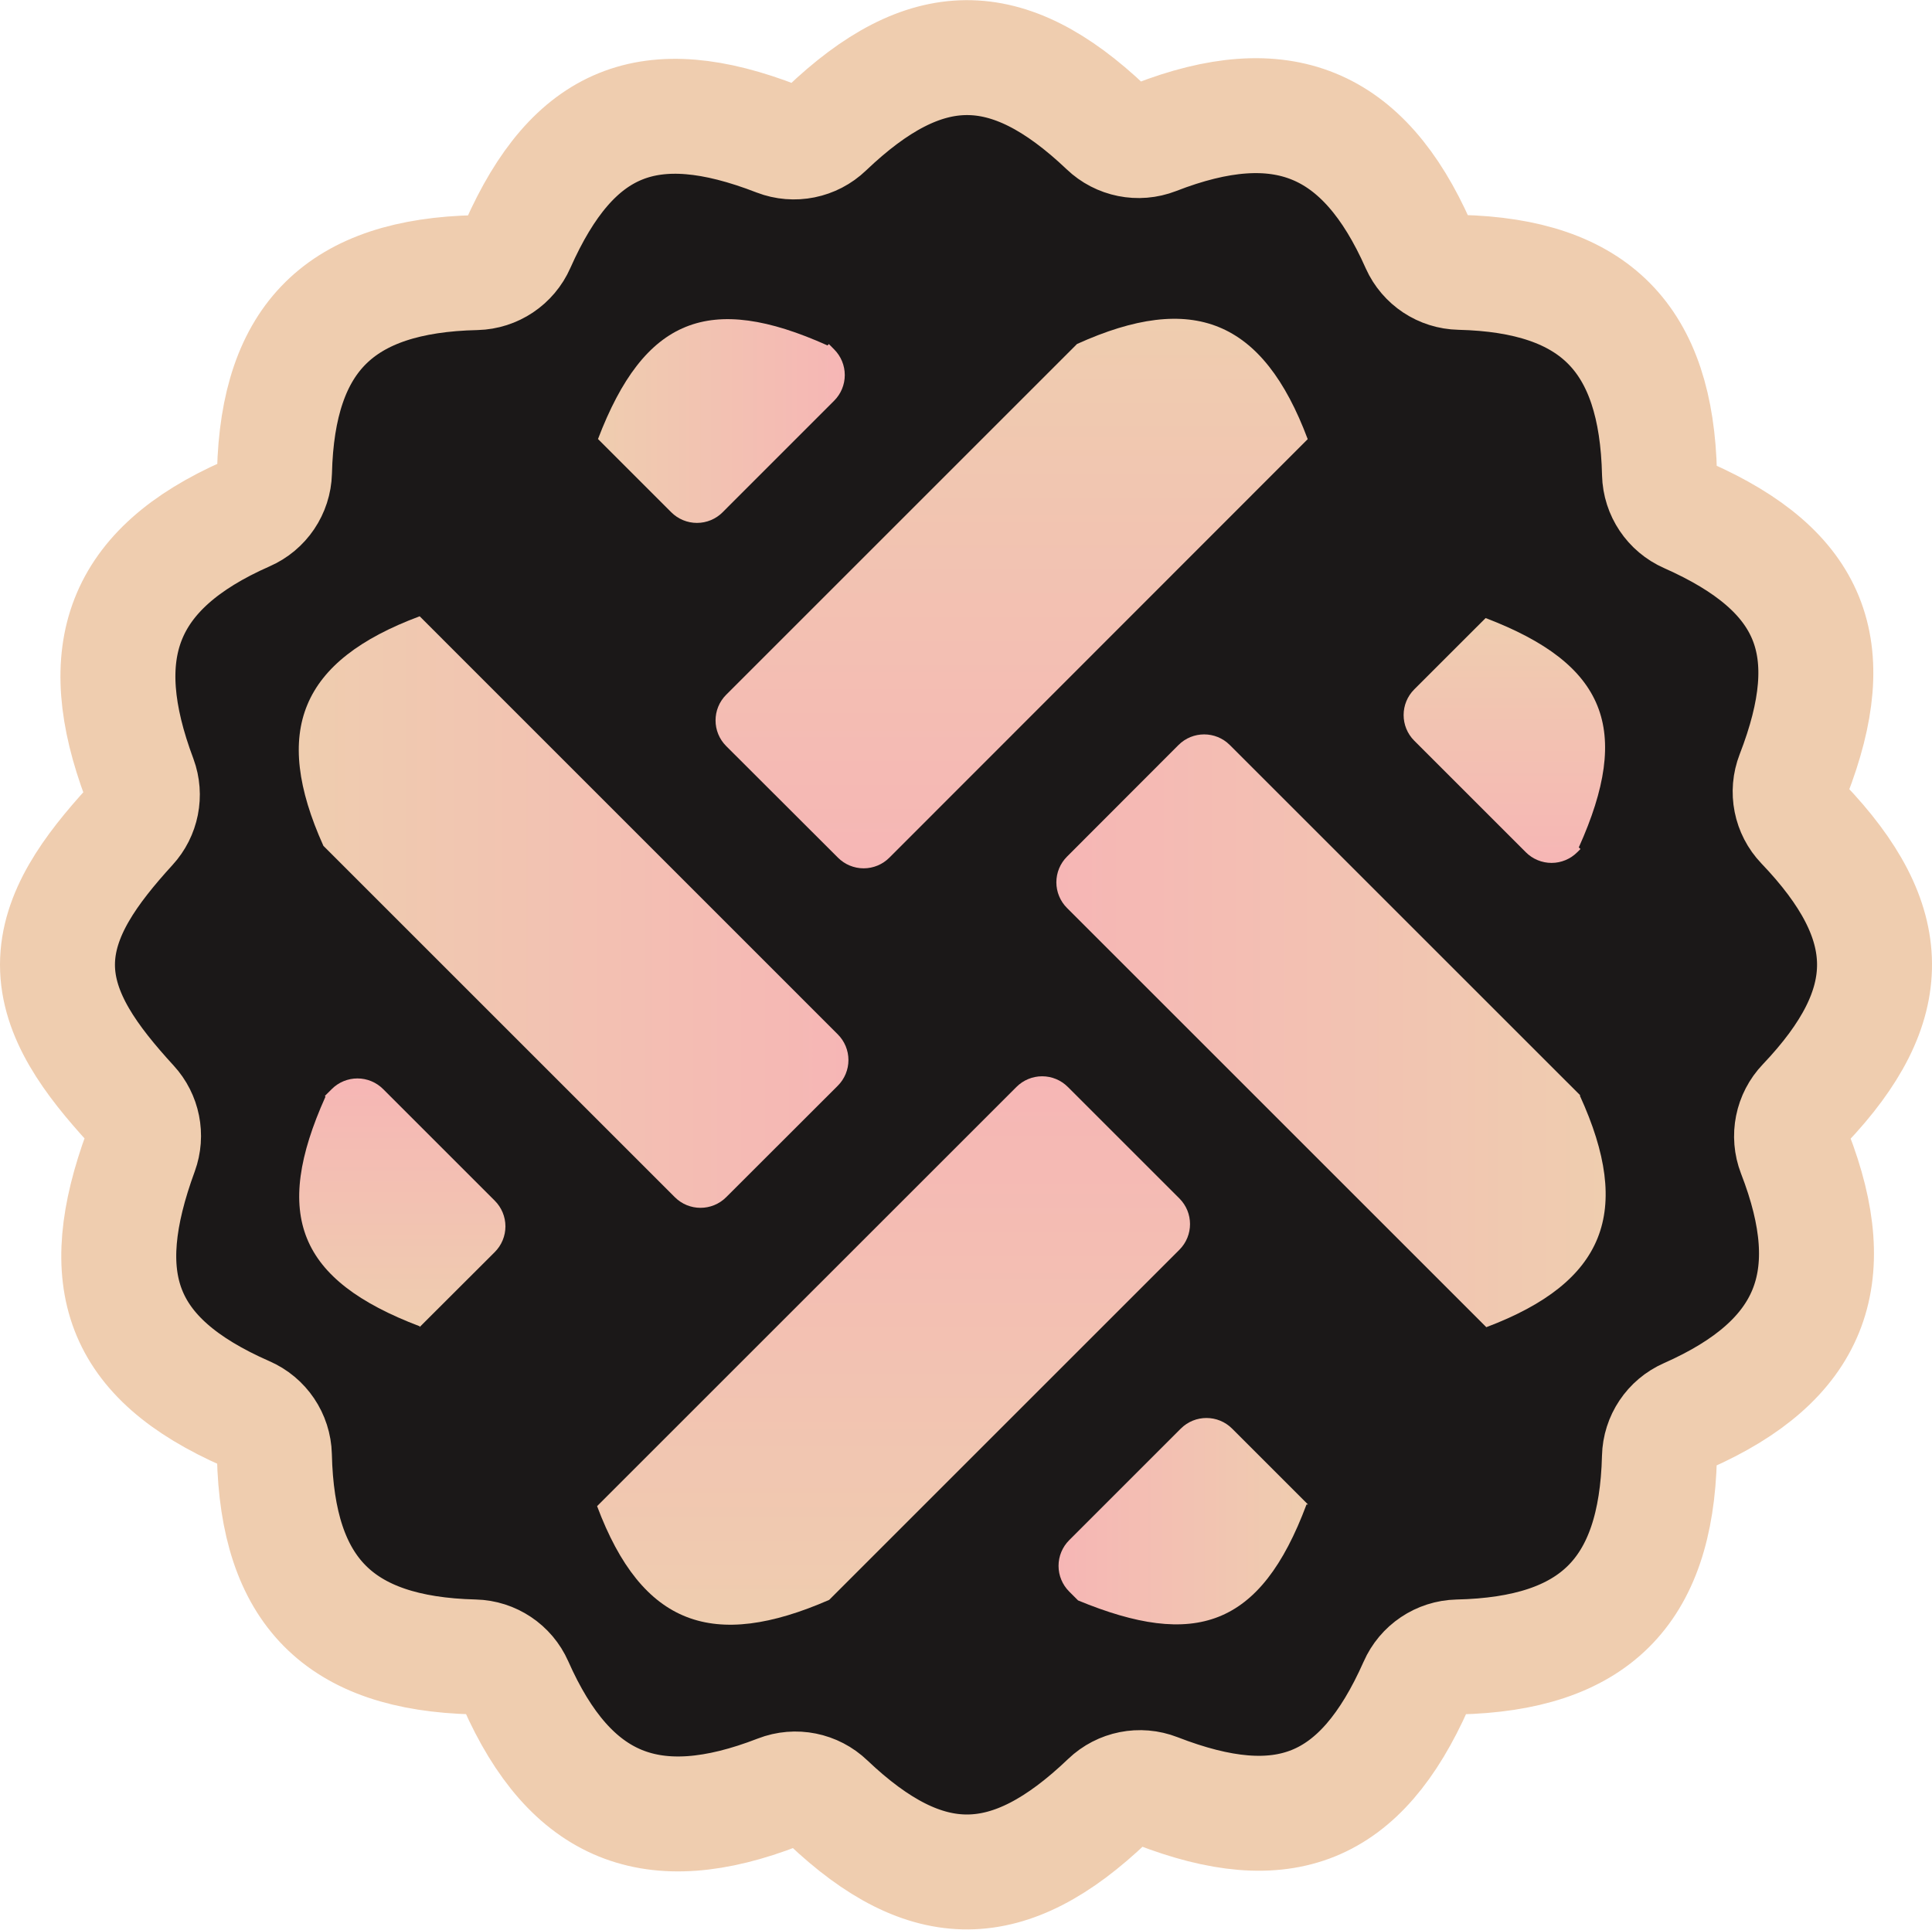
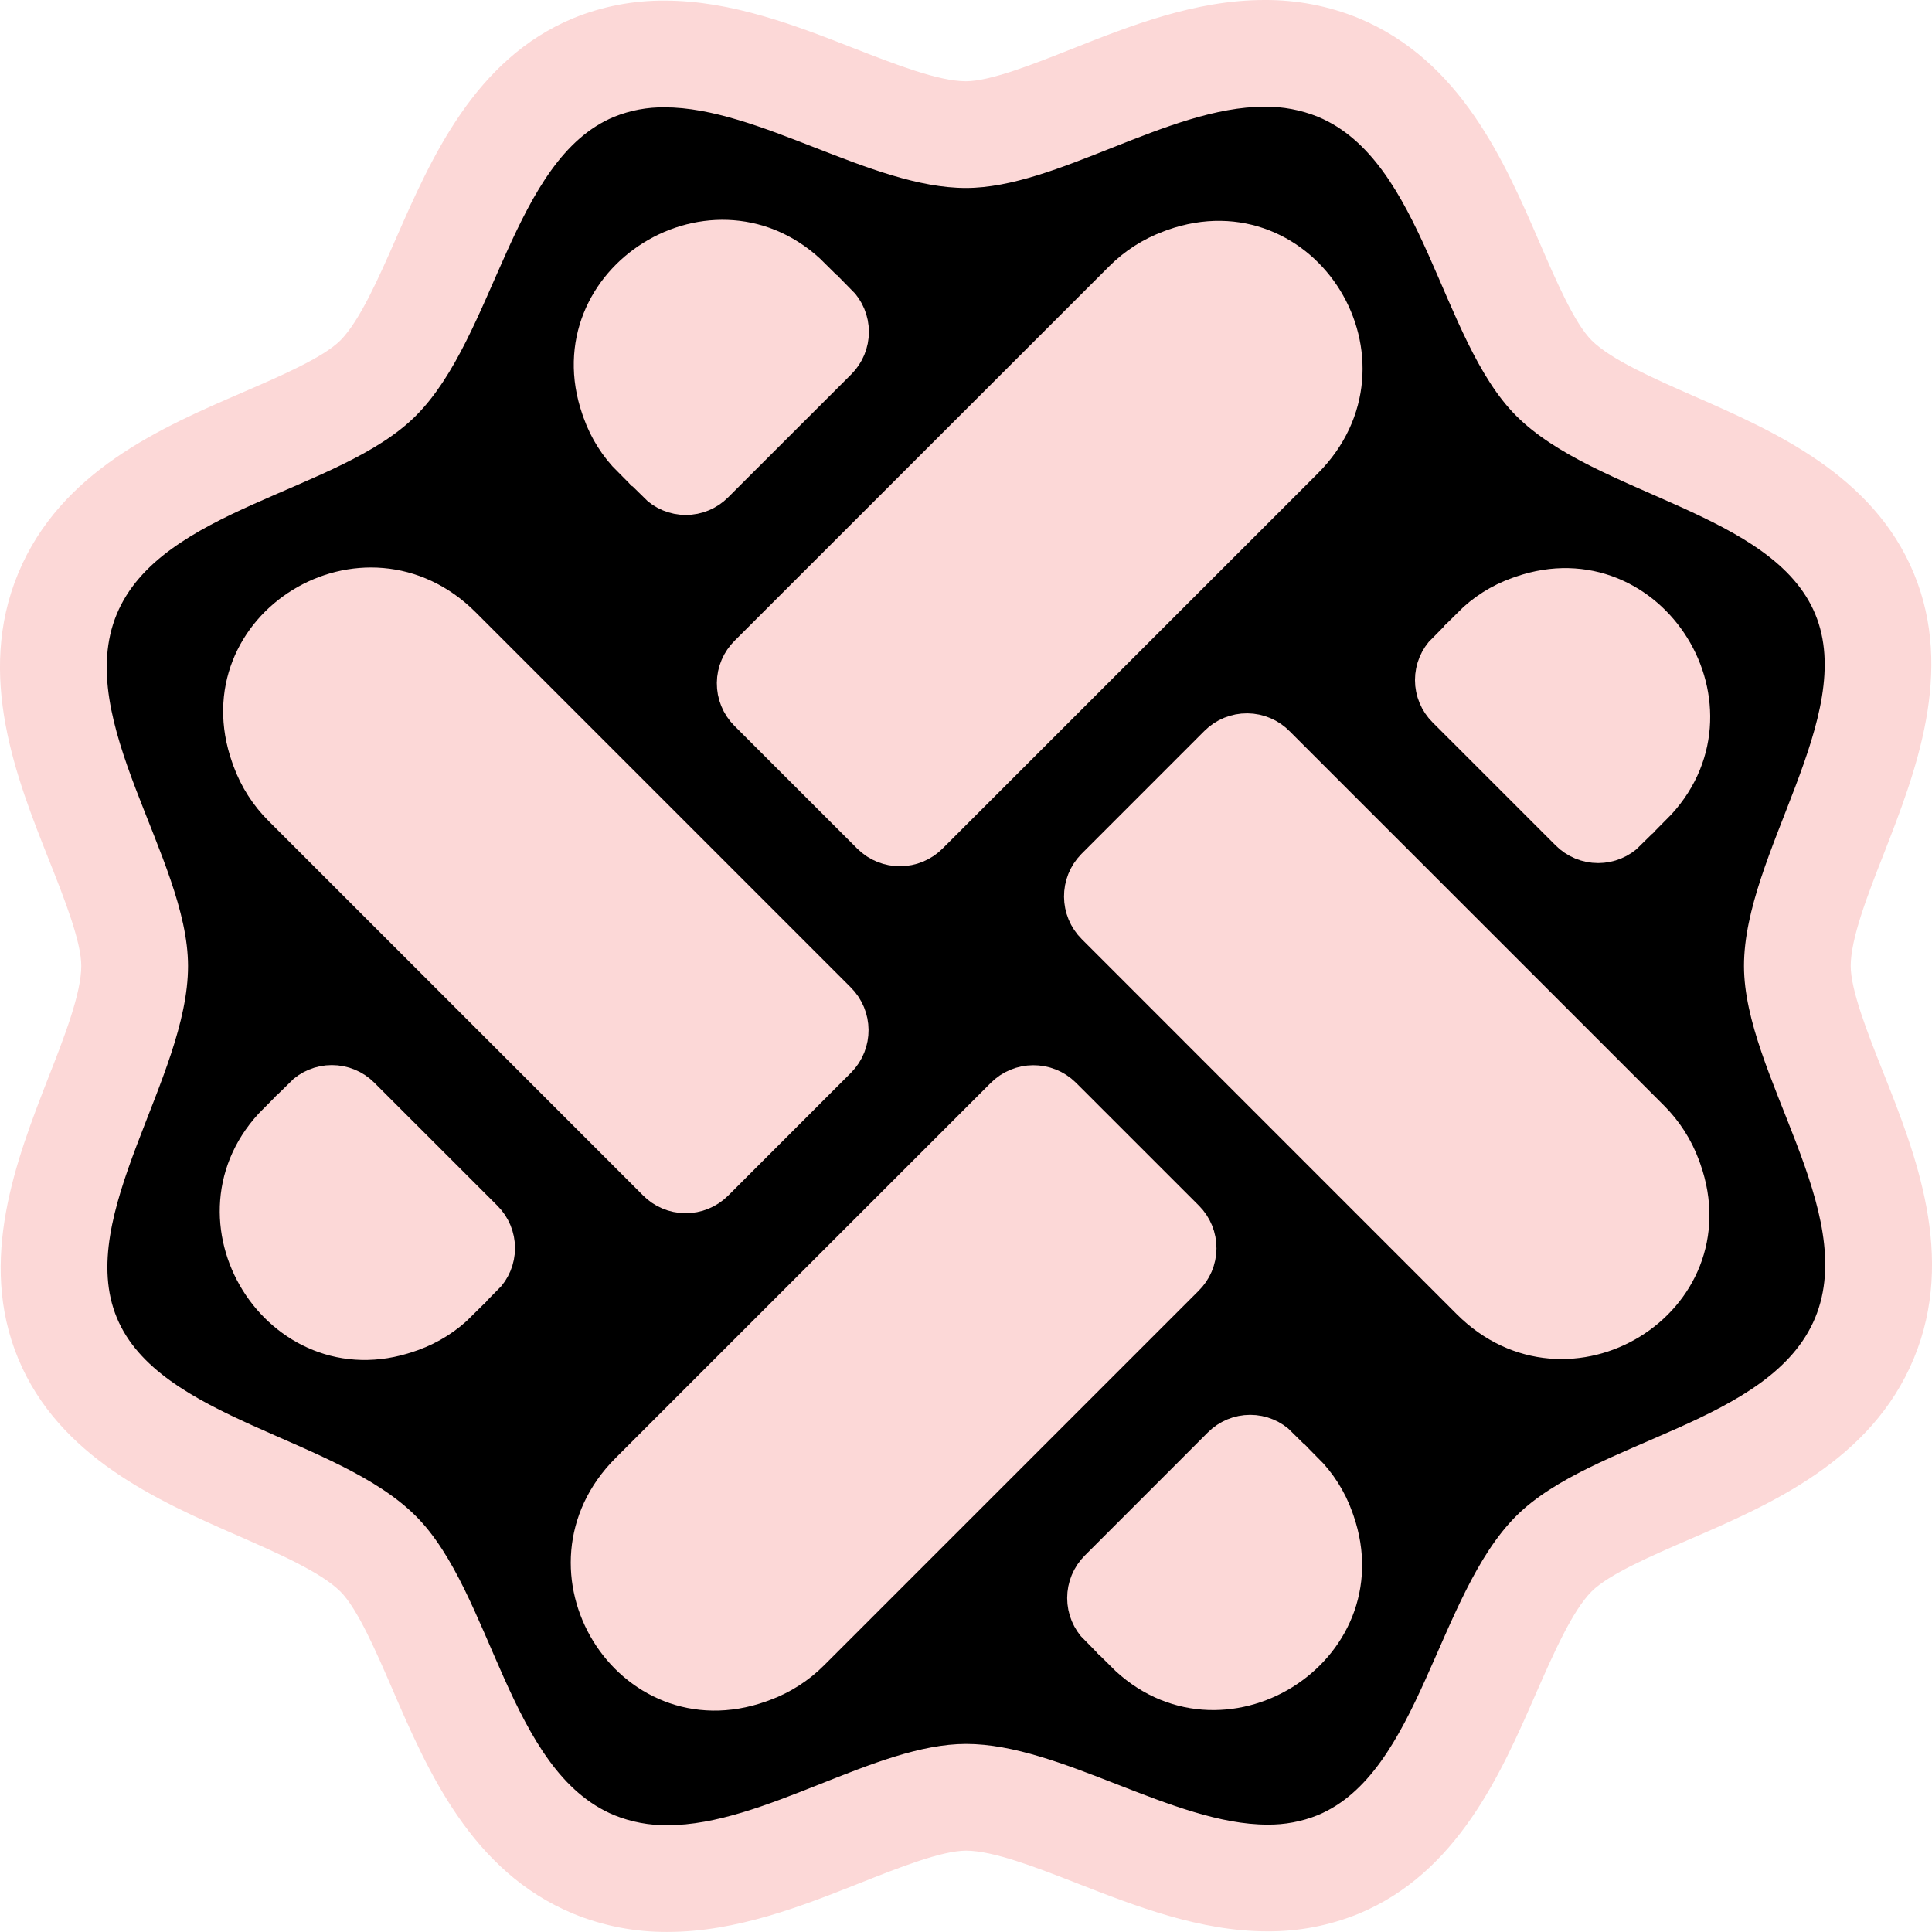
- <svg xmlns="http://www.w3.org/2000/svg" xmlns:xlink="http://www.w3.org/1999/xlink" viewBox="0 0 638.66 637.97">
-   <defs>
-     <linearGradient id="a" x1="295.28" y1="-1657.23" x2="295.28" y2="-1838.82" gradientTransform="matrix(0, -1, -1, 0, -1308.03, 636.11)" gradientUnits="userSpaceOnUse">
-       <stop offset="0" stop-color="#f6b6b5" />
-       <stop offset="1" stop-color="#efcdaf" />
-     </linearGradient>
-     <linearGradient id="b" x1="334.54" y1="-1588.5" x2="334.54" y2="-1406.79" xlink:href="#a" />
-     <linearGradient id="c" x1="280.24" y1="-1603.42" x2="98.86" y2="-1603.42" xlink:href="#a" />
-     <linearGradient id="d" x1="349" y1="-1642.45" x2="530.7" y2="-1642.45" xlink:href="#a" />
-     <linearGradient id="e" x1="496.89" y1="-1587.29" x2="496.89" y2="-1505.69" xlink:href="#a" />
-     <linearGradient id="f" x1="133.13" y1="-1657.95" x2="133.13" y2="-1740.42" xlink:href="#a" />
-     <linearGradient id="g" x1="279.56" y1="-1441.03" x2="197.33" y2="-1441.03" xlink:href="#a" />
-     <linearGradient id="h" x1="350.79" y1="-1805.33" x2="431.75" y2="-1805.33" xlink:href="#a" />
-   </defs>
-   <path d="M19,319c0,16.77,11.1,31.64,24.39,46.16a15.37,15.37,0,0,1,3.14,15.66C31,423.16,39.33,449,81.43,467.47a15.43,15.43,0,0,1,9.28,13.77c1,44.78,21.29,65.53,66.09,66.62A15.36,15.36,0,0,1,170.48,557c18.14,41,45.19,51.76,86.89,35.56a15.42,15.42,0,0,1,16.24,3.26c32.77,31.15,60,30.71,92.61-.49a15.35,15.35,0,0,1,16.17-3.22c42.08,16.34,67.46,6.26,85.76-35a15.45,15.45,0,0,1,13.76-9.24c44.79-1,65.55-21.27,66.65-66.08a15.34,15.34,0,0,1,9.14-13.68c41-18.14,51.76-45.18,35.56-86.89A15.45,15.45,0,0,1,596.51,365c31.17-32.8,30.73-59.93-.49-92.61a15.34,15.34,0,0,1-3.21-16.16c16.34-42.14,6.3-67.43-35-85.76a15.45,15.45,0,0,1-9.23-13.75c-1-44.7-21.31-65.6-66.06-66.67A15.39,15.39,0,0,1,468.83,81c-18.1-40.9-45.22-51.77-86.9-35.55a15.44,15.44,0,0,1-16.24-3.25c-32.78-31.14-59.88-30.73-92.53.43a15.46,15.46,0,0,1-16.25,3.28c-42.13-16.35-67.41-6.31-85.74,35a15.48,15.48,0,0,1-13.76,9.23c-44.7,1-65.59,21.3-66.67,66a15.46,15.46,0,0,1-9.26,13.73c-41.43,18.25-51.11,45.69-35.36,87.61A15.39,15.39,0,0,1,43,273.19C29.89,287.58,19,302.34,19,319Z" fill="#1b1818" stroke="#efcdaf" stroke-miterlimit="10" stroke-width="38" />
-   <path d="M389.57,246.34l-36.84,36.89a12,12,0,0,0,0,17l0,0,138.6,138.6c39.34-14.86,48.46-38.2,30.93-76.54l.12-.12L406.54,246.34A12,12,0,0,0,389.57,246.34Z" fill="url(#a)" />
-   <path d="M240.05,395.85,276.94,359a12,12,0,0,0,0-17l0,0L138.73,203.77c-39.44,14.7-48.93,37.93-31.82,75.91L223.08,395.85A12,12,0,0,0,240.05,395.85Z" fill="url(#b)" />
-   <path d="M389.9,396.29,353,359.4a12,12,0,0,0-17,0l0,0L197.38,498c14.88,39.69,38.48,47.69,76.72,31l115.8-115.8A12,12,0,0,0,389.9,396.29Z" fill="url(#c)" />
-   <path d="M240.06,246.69,277,283.58a12,12,0,0,0,17,0l0,0L432.29,145.2c-14.8-39.49-38.05-48.78-76.26-31.46l-116,116A12,12,0,0,0,240.06,246.69Z" fill="url(#d)" />
-   <path d="M238.85,169.4l36.88-36.89a12,12,0,0,0,0-17l0,0L274,113.76l-.45.46c-39.07-17.58-60.6-9.1-75.87,30.94l24.21,24.21a12,12,0,0,0,17,0Z" fill="url(#e)" />
-   <path d="M390.34,472.36l-36.89,36.89a12,12,0,0,0,0,17l0,0,2.93,2.93c38.53,15.93,60.29,9,75.51-31.72h.5l-25.08-25.08A12,12,0,0,0,390.34,472.36Z" fill="url(#f)" />
-   <path d="M138.73,438.53v.25L163.55,414a12,12,0,0,0,0-17l0,0-36.89-36.89a12,12,0,0,0-17,0l0,0-2.28,2.27.22.21C90,401.73,98.52,423.26,138.73,438.53Z" fill="url(#g)" />
-   <path d="M467.5,244.9l36.89,36.89a12,12,0,0,0,17,0l0,0,1.07-1.07-.56-.53c17.57-39,9.1-60.61-30.8-75.83l-23.58,23.57A12,12,0,0,0,467.5,244.9Z" fill="url(#h)" />
+ <svg xmlns="http://www.w3.org/2000/svg" viewBox="0 0 579.29 579.27">
+   <path d="M200.15,563.27a57.35,57.35,0,0,1-22.1-4.23c-24.67-10.22-35.86-36.1-45.72-58.94-6-13.81-11.61-26.86-18.94-34.2-7.92-7.92-22-14.13-35.71-20.12C55.34,436,30,424.86,20.24,401.23s.25-49.4,9.11-72.12c5.42-13.91,11-28.28,11-39.48,0-10.38-5.24-23.59-10.79-37.58-9.17-23.13-19.56-49.33-9.34-74s36.1-35.86,58.93-45.72c13.82-6,26.87-11.61,34.21-18.95,7.92-7.91,14.12-22,20.12-35.71,9.81-22.33,20.92-47.65,44.55-57.44a55.4,55.4,0,0,1,21.26-4c17.1,0,34.26,6.69,50.86,13.16,13.9,5.42,28.27,11,39.47,11,10.39,0,23.6-5.24,37.59-10.79C344.05,22.9,361.44,16,379.14,16a57.5,57.5,0,0,1,22.1,4.22C425.92,30.45,437.1,56.33,447,79.16c6,13.82,11.61,26.87,18.94,34.21,7.92,7.92,22.05,14.12,35.71,20.12,22.34,9.8,47.66,20.92,57.44,44.55s-.25,49.39-9.11,72.12c-5.42,13.9-11,28.28-11,39.48,0,10.38,5.24,23.59,10.79,37.58,9.17,23.12,19.57,49.33,9.34,74S523,437.08,500.12,447c-13.82,6-26.87,11.61-34.21,18.94-7.92,7.92-14.12,22.05-20.12,35.71C436,523.94,424.87,549.25,401.24,559A55.22,55.22,0,0,1,380,563.09c-17.1,0-34.26-6.69-50.86-13.16-13.9-5.42-28.27-11-39.47-11-10.39,0-23.6,5.25-37.59,10.8C235.24,556.37,217.85,563.26,200.15,563.27Z" />
+   <path d="M379.14,32a41.29,41.29,0,0,1,16,3c31.86,13.2,36.51,66.7,59.47,89.67,23.79,23.81,77,28.87,89.68,59.48S522.9,256,522.92,289.64c0,32.48,34.55,73.59,21.35,105.46s-66.7,36.52-89.67,59.47c-23.81,23.8-28.87,77-59.49,89.69A39.08,39.08,0,0,1,380,547.09c-28.22,0-62-24.18-90.32-24.19h0c-27.27,0-60.63,24.37-89.49,24.37a41.21,41.21,0,0,1-16-3c-31.87-13.2-36.52-66.7-59.48-89.67-23.79-23.81-77-28.87-89.68-59.49s21.37-71.82,21.35-105.48C56.36,257.15,21.82,216,35,184.16s66.7-36.52,89.67-59.47c23.81-23.79,28.87-77,59.49-89.68a39.08,39.08,0,0,1,15.13-2.83c28.23,0,61.95,24.18,90.33,24.18h0c27.26,0,60.62-24.36,89.48-24.36m0-32V0c-20.76,0-40.44,7.81-57.8,14.7-11.43,4.52-24.37,9.66-31.7,9.66-8.19,0-21.14-5.05-33.66-9.93C238.85,7.75,219.42.18,199.31.18a71.26,71.26,0,0,0-27.38,5.26c-29.58,12.25-42.61,41.94-53.08,65.79-5.4,12.31-11,25-16.78,30.83-5.18,5.17-18,10.7-29.24,15.57-24.36,10.52-54.67,23.62-67.38,54.29s-.52,61.36,9.26,86c4.53,11.42,9.66,24.36,9.66,31.69,0,8.18-5,21.13-9.93,33.65C5,347.56-6.8,377.77,5.45,407.35S47.39,450,71.25,460.43c12.3,5.4,25,11,30.82,16.78,5.18,5.18,10.7,18,15.57,29.24,10.52,24.36,23.62,54.67,54.29,67.37a73.18,73.18,0,0,0,28.22,5.45c20.76,0,40.44-7.81,57.81-14.7,11.42-4.53,24.36-9.66,31.69-9.67,8.19,0,21.14,5.05,33.66,9.93,17.13,6.69,36.56,14.26,56.67,14.26a71.08,71.08,0,0,0,27.38-5.27C436.94,561.57,450,531.89,460.44,508c5.4-12.31,11-25,16.78-30.82,5.18-5.18,18-10.7,29.24-15.57,24.36-10.53,54.67-23.62,67.38-54.29s.53-61.37-9.26-86c-4.53-11.42-9.66-24.36-9.66-31.69,0-8.18,5-21.13,9.93-33.66,9.46-24.27,21.24-54.47,9-84.05s-41.94-42.61-65.79-53.08c-12.31-5.4-25-11-30.83-16.78-5.18-5.18-10.7-18-15.57-29.24C451.13,48.46,438,18.15,407.36,5.44A73.36,73.36,0,0,0,379.14,0Z" fill="#fcd8d7" />
+   <path d="M355.27,365.77l-36.9-36.89a12.1,12.1,0,0,0-17.12.12l0,0h0L188.81,441.42c-28.92,28.91.4,76.71,38.82,63.11l1.09-.4a38.87,38.87,0,0,0,14.17-9.08L355.12,382.82A12,12,0,0,0,355.27,365.77Z" fill="#fcd8d7" stroke="#fcd8d7" stroke-miterlimit="10" stroke-width="12" />
+   <path d="M224.42,213.36l36.9,36.89a12.11,12.11,0,0,0,17.12-.12l0,0h0L390.88,137.71c28.92-28.92-.4-76.72-38.82-63.11L351,75a39.13,39.13,0,0,0-14.17,9.08L224.57,196.3A12,12,0,0,0,224.42,213.36Z" fill="#fcd8d7" stroke="#fcd8d7" stroke-miterlimit="10" stroke-width="12" />
+   <path d="M214.05,354.29l36.89-36.9a12.11,12.11,0,0,0-.12-17.12l0,0h0L138.39,187.83c-28.91-28.92-76.71.4-63.1,38.82l.39,1.09a39,39,0,0,0,9.08,14.17L197,354.14A12,12,0,0,0,214.05,354.29Z" fill="#fcd8d7" stroke="#fcd8d7" stroke-miterlimit="10" stroke-width="12" />
+   <path d="M365.41,223.37l-36.89,36.9a12.11,12.11,0,0,0,.12,17.12l0,0h0L441.06,389.83c28.92,28.91,76.72-.4,63.11-38.83l-.39-1.09a39.3,39.3,0,0,0-9.08-14.17L382.47,223.52A12,12,0,0,0,365.41,223.37Z" fill="#fcd8d7" stroke="#fcd8d7" stroke-miterlimit="10" stroke-width="12" />
+   <path d="M214.06,144.9,251,108a12,12,0,0,0,0-17l0,0-53.8,53.9A11.9,11.9,0,0,0,214.06,144.9Z" fill="#fcd8d7" stroke="#fcd8d7" stroke-miterlimit="10" stroke-width="12" />
+   <path d="M180.29,122.27c.12.35.25.71.38,1.07a37.66,37.66,0,0,0,8.88,14l53.64-54.07C214.77,54.81,167.13,84.29,180.29,122.27Z" fill="#fcd8d7" stroke="#fcd8d7" stroke-miterlimit="10" stroke-width="12" />
+   <path d="M144.9,365.77,108,328.88a12,12,0,0,0-17,0l0,0,53.9,53.8A11.91,11.91,0,0,0,144.9,365.77Z" fill="#fcd8d7" stroke="#fcd8d7" stroke-miterlimit="10" stroke-width="12" />
+   <path d="M122.26,399.53l1.08-.37a37.9,37.9,0,0,0,14-8.89L83.23,336.64C54.81,365.05,84.29,412.69,122.26,399.53Z" fill="#fcd8d7" stroke="#fcd8d7" stroke-miterlimit="10" stroke-width="12" />
+   <path d="M366.4,433.75l-36.89,36.9a12,12,0,0,0,0,17l0,0,53.8-53.9A11.91,11.91,0,0,0,366.4,433.75Z" fill="#fcd8d7" stroke="#fcd8d7" stroke-miterlimit="10" stroke-width="12" />
+   <path d="M400.17,456.39l-.38-1.08a37.87,37.87,0,0,0-8.88-14l-53.64,54.08C365.69,523.84,413.33,494.36,400.17,456.39Z" fill="#fcd8d7" stroke="#fcd8d7" stroke-miterlimit="10" stroke-width="12" />
+   <path d="M433.79,212.36l36.9,36.89a12,12,0,0,0,17,0l0,0-53.9-53.8A11.91,11.91,0,0,0,433.79,212.36Z" fill="#fcd8d7" stroke="#fcd8d7" stroke-miterlimit="10" stroke-width="12" />
+   <path d="M456.43,178.59l-1.08.38a37.75,37.75,0,0,0-14,8.88l54.08,53.64C523.88,213.07,494.4,165.43,456.43,178.59Z" fill="#fcd8d7" stroke="#fcd8d7" stroke-miterlimit="10" stroke-width="12" />
</svg>
